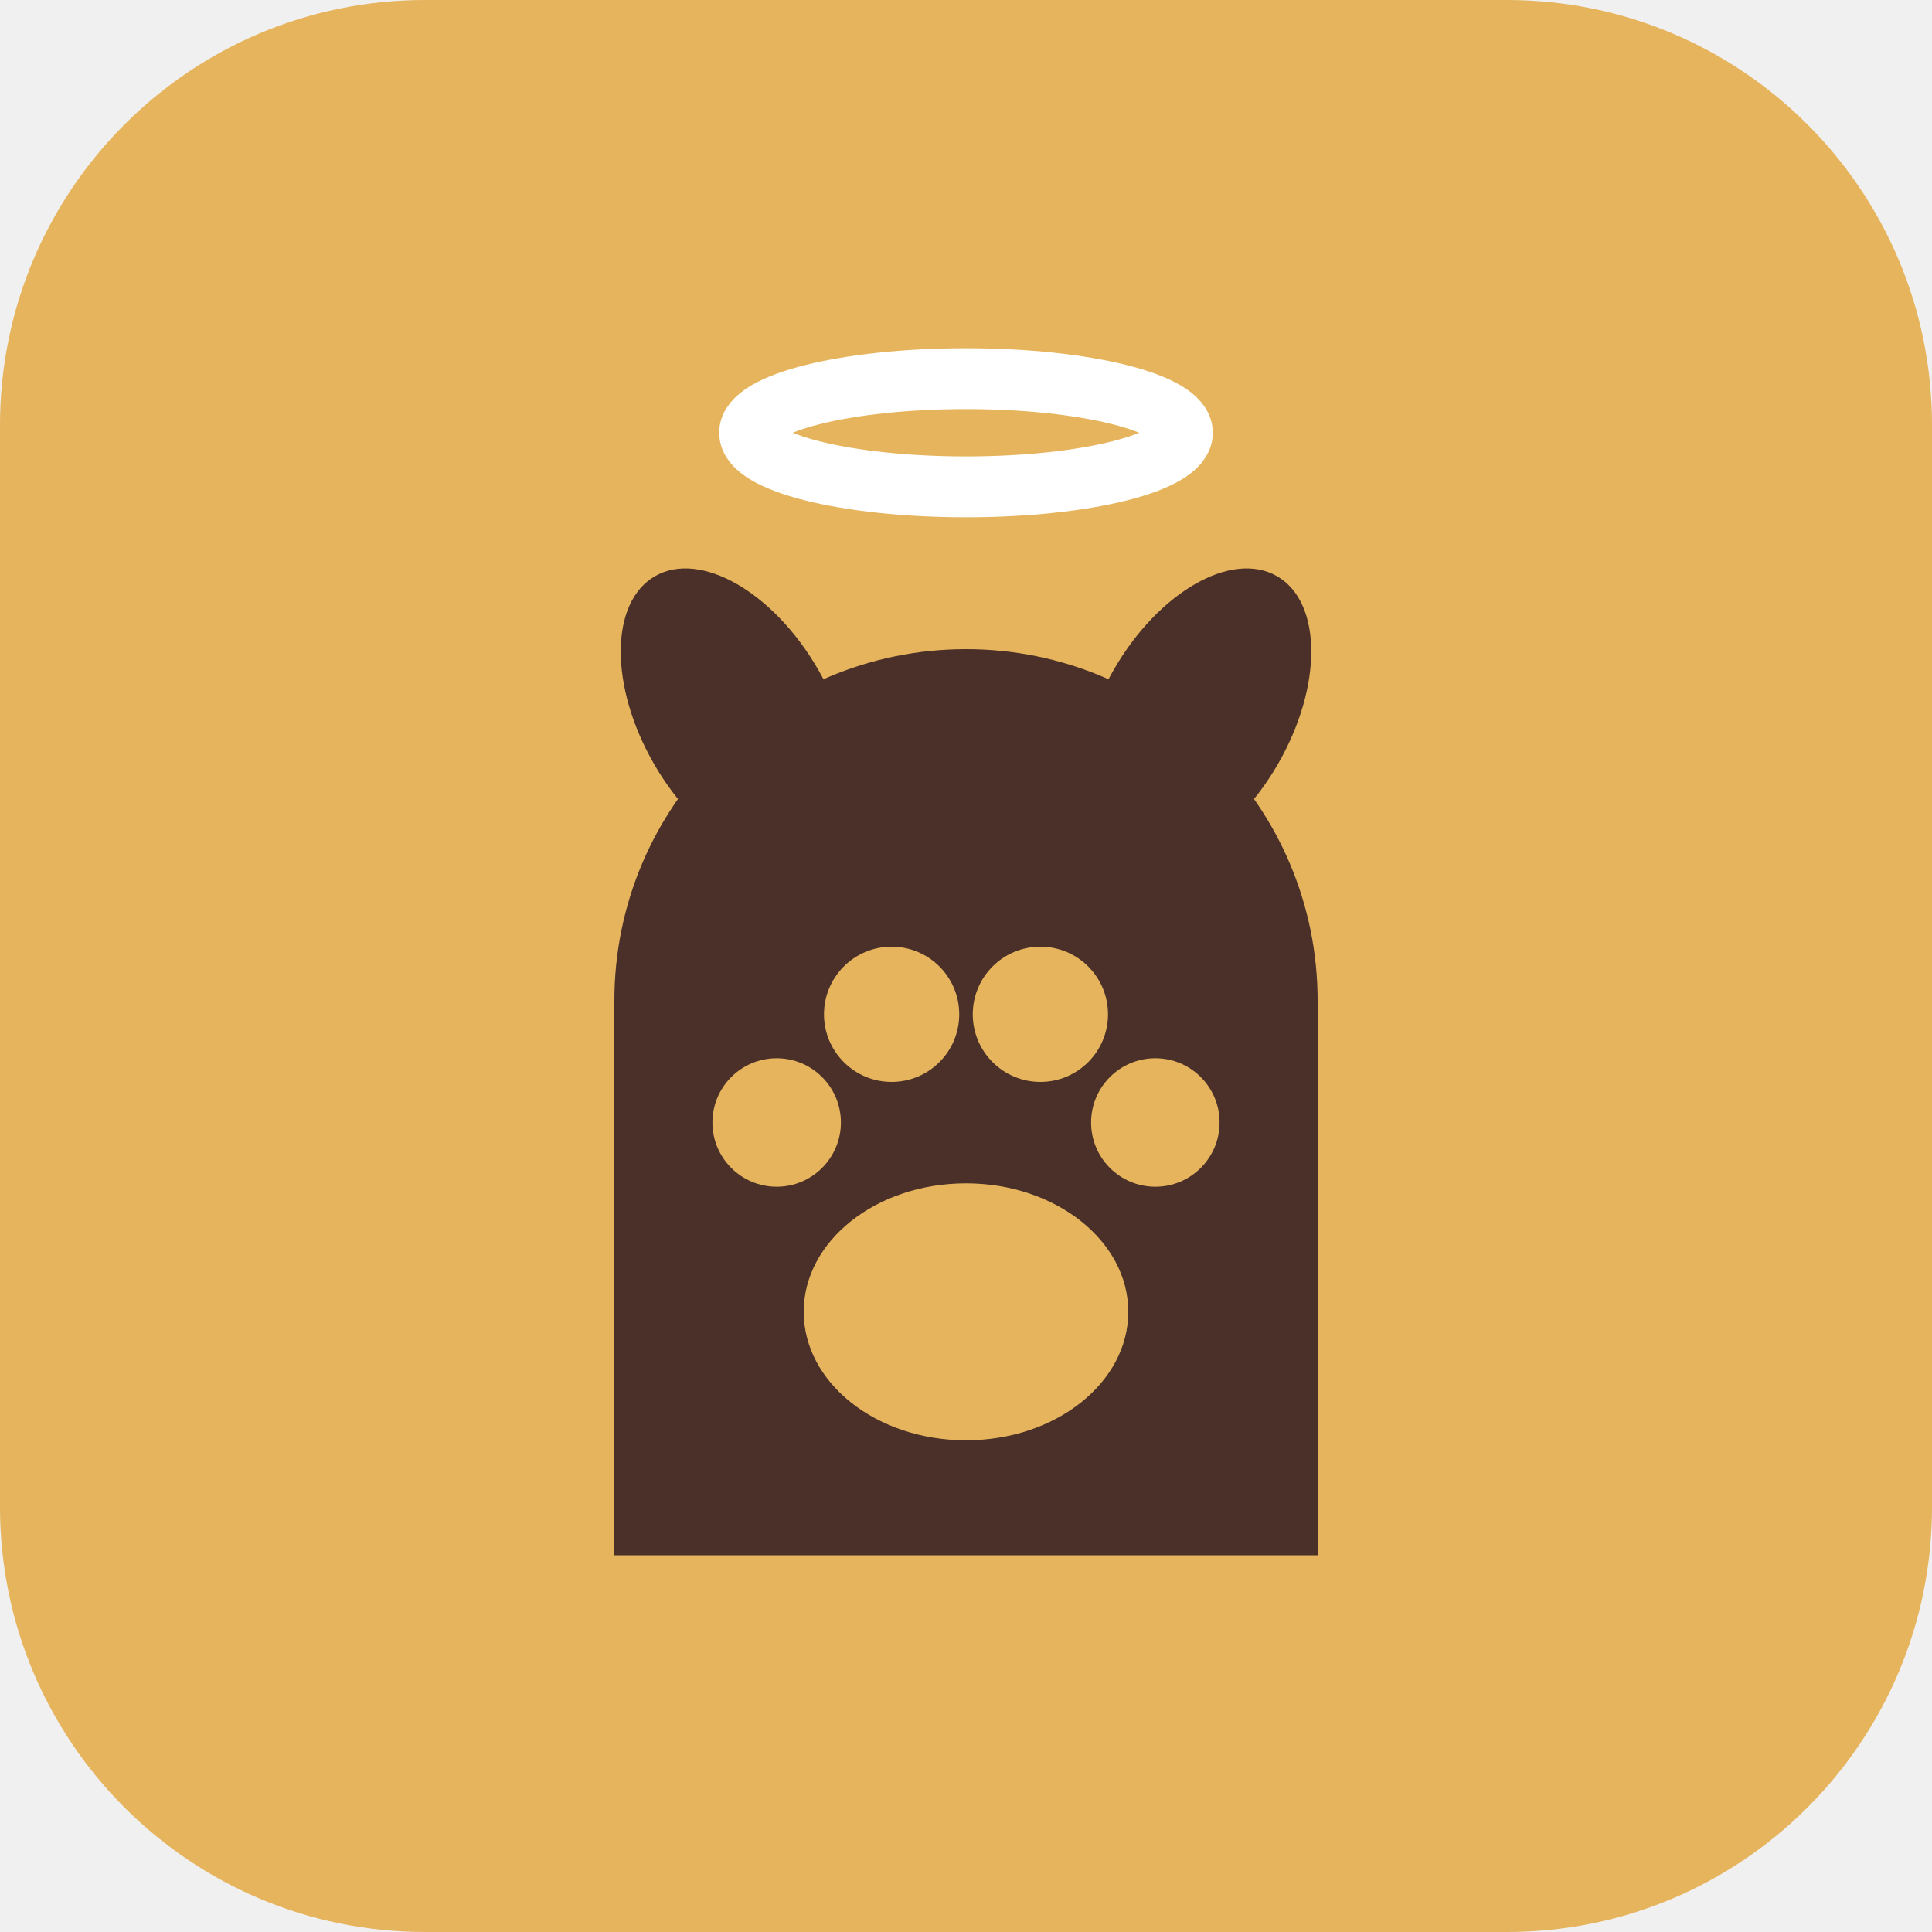
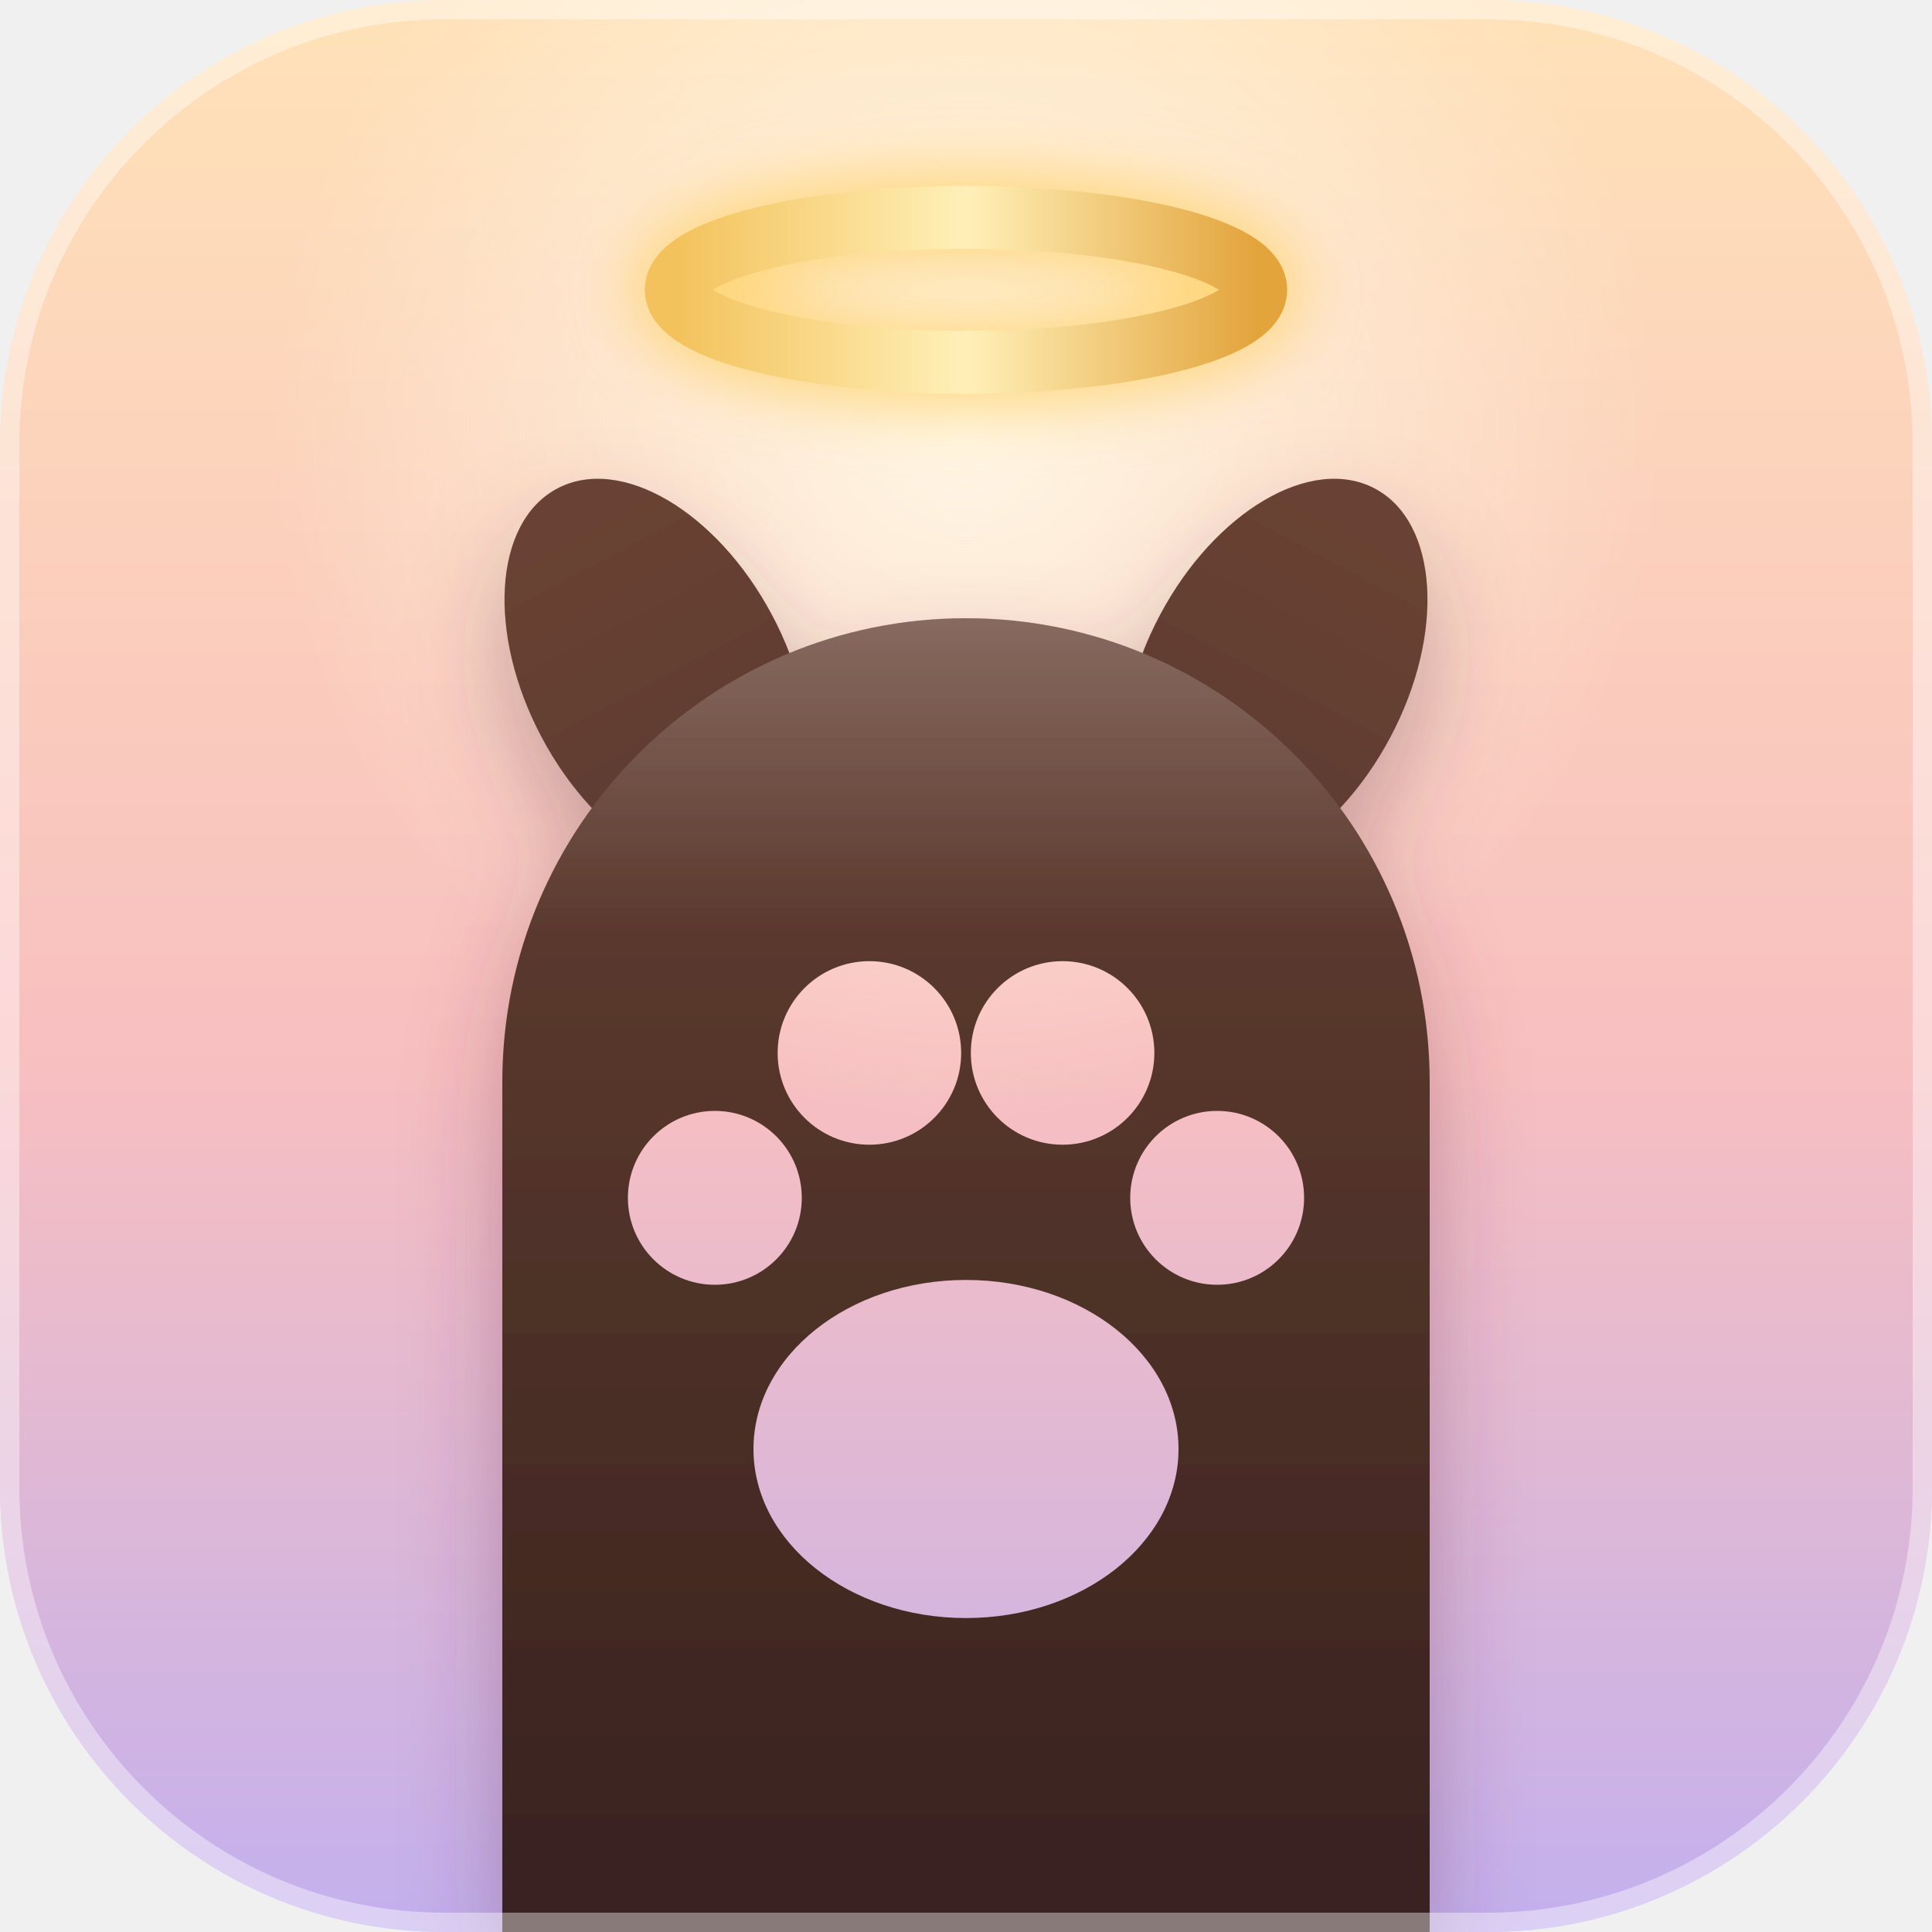
- <svg xmlns="http://www.w3.org/2000/svg" width="1024" height="1024" viewBox="0 0 200 200">
-   <rect width="200" height="200" rx="44" fill="#e6b45c" />
-   <g transform="translate(30 28) scale(0.7)">
-     <ellipse cx="100" cy="24" rx="32" ry="8" fill="none" stroke="#ffffff" stroke-width="9" />
-     <ellipse cx="66" cy="66" rx="14" ry="24" transform="rotate(-30 66 66)" fill="#4a3029" />
-     <ellipse cx="134" cy="66" rx="14" ry="24" transform="rotate(30 134 66)" fill="#4a3029" />
-     <path d="M48 190 V108 A52 52 0 0 1 152 108 V190 Z" fill="#4a3029" />
-     <ellipse cx="100" cy="154" rx="24" ry="19" fill="#e6b45c" />
-     <circle cx="72" cy="126" r="9.5" fill="#e6b45c" />
-     <circle cx="89" cy="110" r="10" fill="#e6b45c" />
-     <circle cx="111" cy="110" r="10" fill="#e6b45c" />
-     <circle cx="128" cy="126" r="9.5" fill="#e6b45c" />
+ <svg xmlns="http://www.w3.org/2000/svg" viewBox="0 0 200 200" role="img" aria-label="Ícono de Larc en Pet">
+   <defs>
+     <linearGradient id="skyx" x1="0" y1="0" x2="0" y2="200" gradientUnits="userSpaceOnUse">
+       <stop offset="0" stop-color="#ffe2b8" />
+       <stop offset=".55" stop-color="#f8bfc0" />
+       <stop offset="1" stop-color="#c3b0ee" />
+     </linearGradient>
+     <radialGradient id="sunx" cx="100" cy="44" r="72" gradientUnits="userSpaceOnUse">
+       <stop offset="0" stop-color="#fff8e6" stop-opacity=".95" />
+       <stop offset="1" stop-color="#fff8e6" stop-opacity="0" />
+     </radialGradient>
+     <linearGradient id="bodyx" x1="0" y1="50" x2="0" y2="190" gradientUnits="userSpaceOnUse">
+       <stop offset="0" stop-color="#6a4334" />
+       <stop offset="1" stop-color="#3b2420" />
+     </linearGradient>
+     <linearGradient id="glossx" x1="0" y1="64" x2="0" y2="96" gradientUnits="userSpaceOnUse">
+       <stop offset="0" stop-color="#ffffff" stop-opacity=".22" />
+       <stop offset="1" stop-color="#ffffff" stop-opacity="0" />
+     </linearGradient>
+     <linearGradient id="goldx" x1="70" y1="0" x2="130" y2="0" gradientUnits="userSpaceOnUse">
+       <stop offset="0" stop-color="#f3c25c" />
+       <stop offset=".5" stop-color="#fff0b8" />
+       <stop offset="1" stop-color="#e3a43c" />
+     </linearGradient>
+     <filter id="glowx" x="-50%" y="-200%" width="200%" height="500%">
+       <feGaussianBlur stdDeviation="3.2" />
+     </filter>
+     <filter id="shx" x="-30%" y="-30%" width="160%" height="160%">
+       <feDropShadow dx="0" dy="5" stdDeviation="5" flood-color="#6b3b4a" flood-opacity=".35" />
+     </filter>
+     <clipPath id="sqx">
+       <rect width="200" height="200" rx="46" />
+     </clipPath>
+     <mask id="cutx">
+       <rect width="200" height="200" fill="#ffffff" />
+       <g fill="#000000">
+         <ellipse cx="100" cy="150" rx="22" ry="17.5" />
+         <circle cx="74" cy="124" r="9" />
+         <circle cx="90" cy="109" r="9.5" />
+         <circle cx="110" cy="109" r="9.5" />
+         <circle cx="126" cy="124" r="9" />
+       </g>
+     </mask>
+   </defs>
+   <g clip-path="url(#sqx)">
+     <rect width="200" height="200" fill="url(#skyx)" />
+     <rect width="200" height="200" fill="url(#sunx)" />
+     <g filter="url(#shx)" mask="url(#cutx)">
+       <ellipse cx="68" cy="70" rx="13.5" ry="22" transform="rotate(-28 68 70)" fill="url(#bodyx)" />
+       <ellipse cx="132" cy="70" rx="13.5" ry="22" transform="rotate(28 132 70)" fill="url(#bodyx)" />
+       <path d="M52 204 V112 A48 48 0 0 1 148 112 V204 Z" fill="url(#bodyx)" />
+       <path d="M52 204 V112 A48 48 0 0 1 148 112 V204 Z" fill="url(#glossx)" />
+     </g>
+     <ellipse cx="100" cy="30" rx="30" ry="7.5" fill="none" stroke="#ffd36e" stroke-width="9" filter="url(#glowx)" opacity=".85" />
+     <ellipse cx="100" cy="30" rx="30" ry="7.5" fill="none" stroke="url(#goldx)" stroke-width="6.5" />
  </g>
+   <rect x="1" y="1" width="198" height="198" rx="45" fill="none" stroke="#ffffff" stroke-opacity=".4" stroke-width="2" />
</svg>
